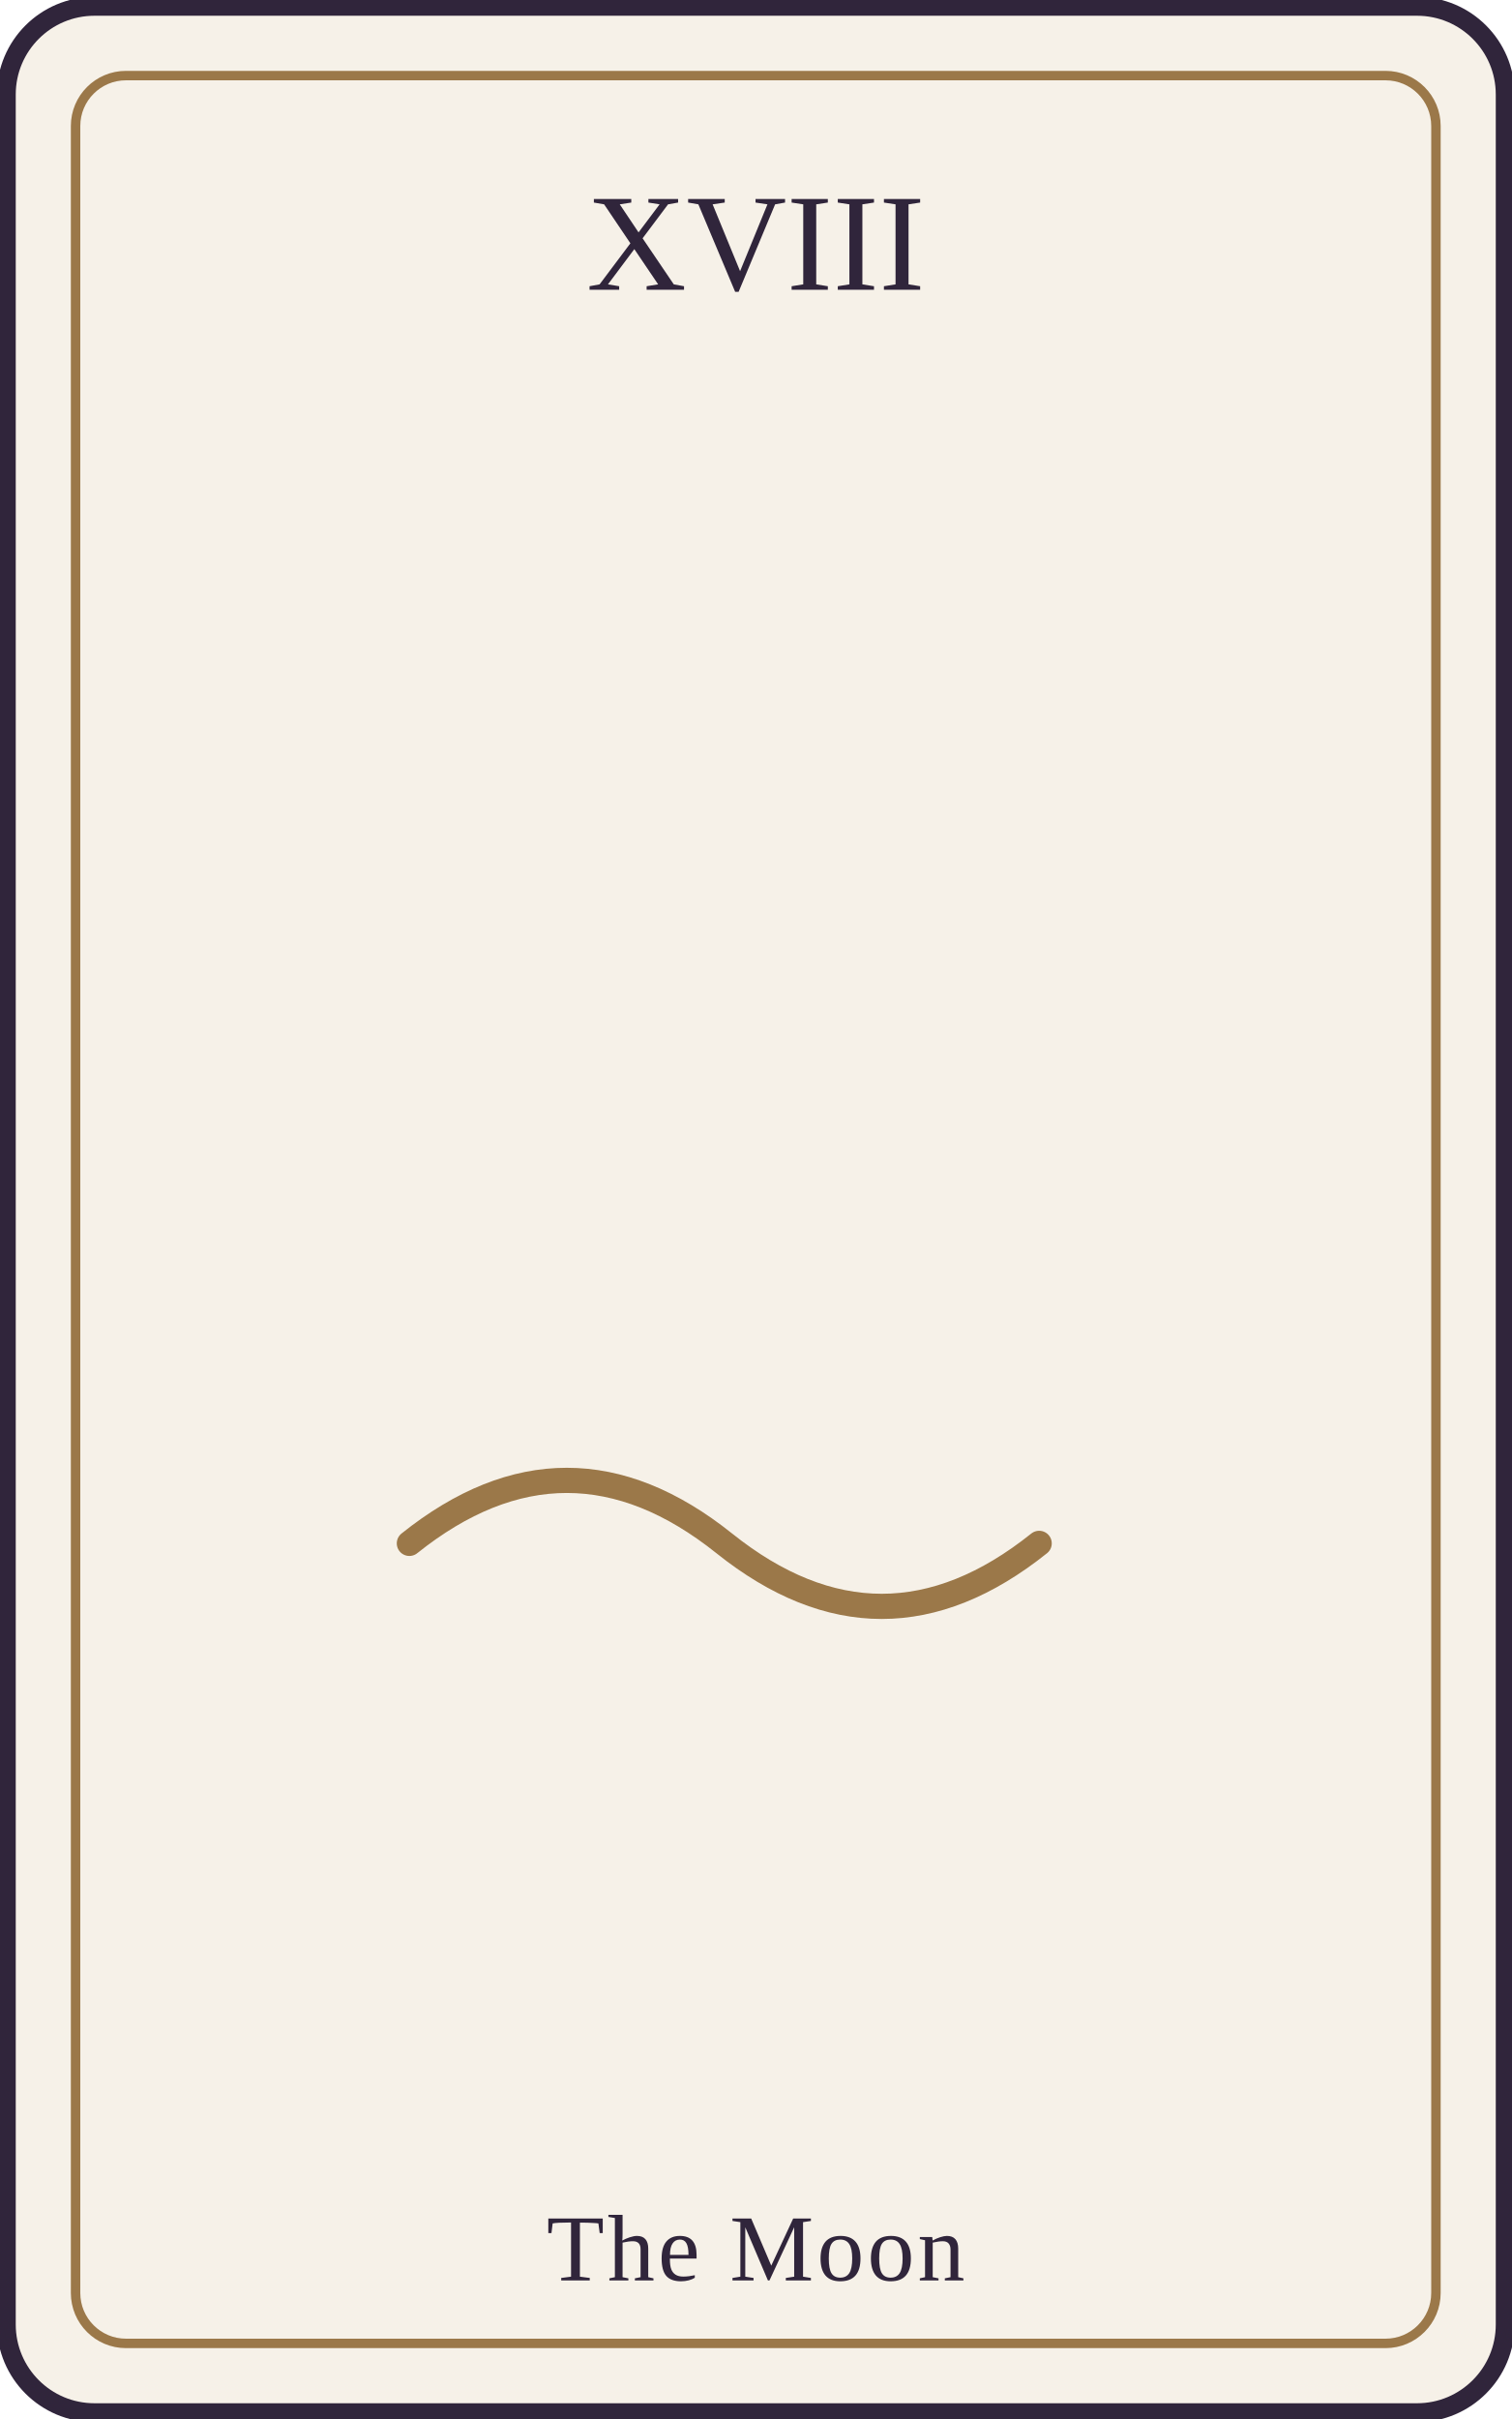
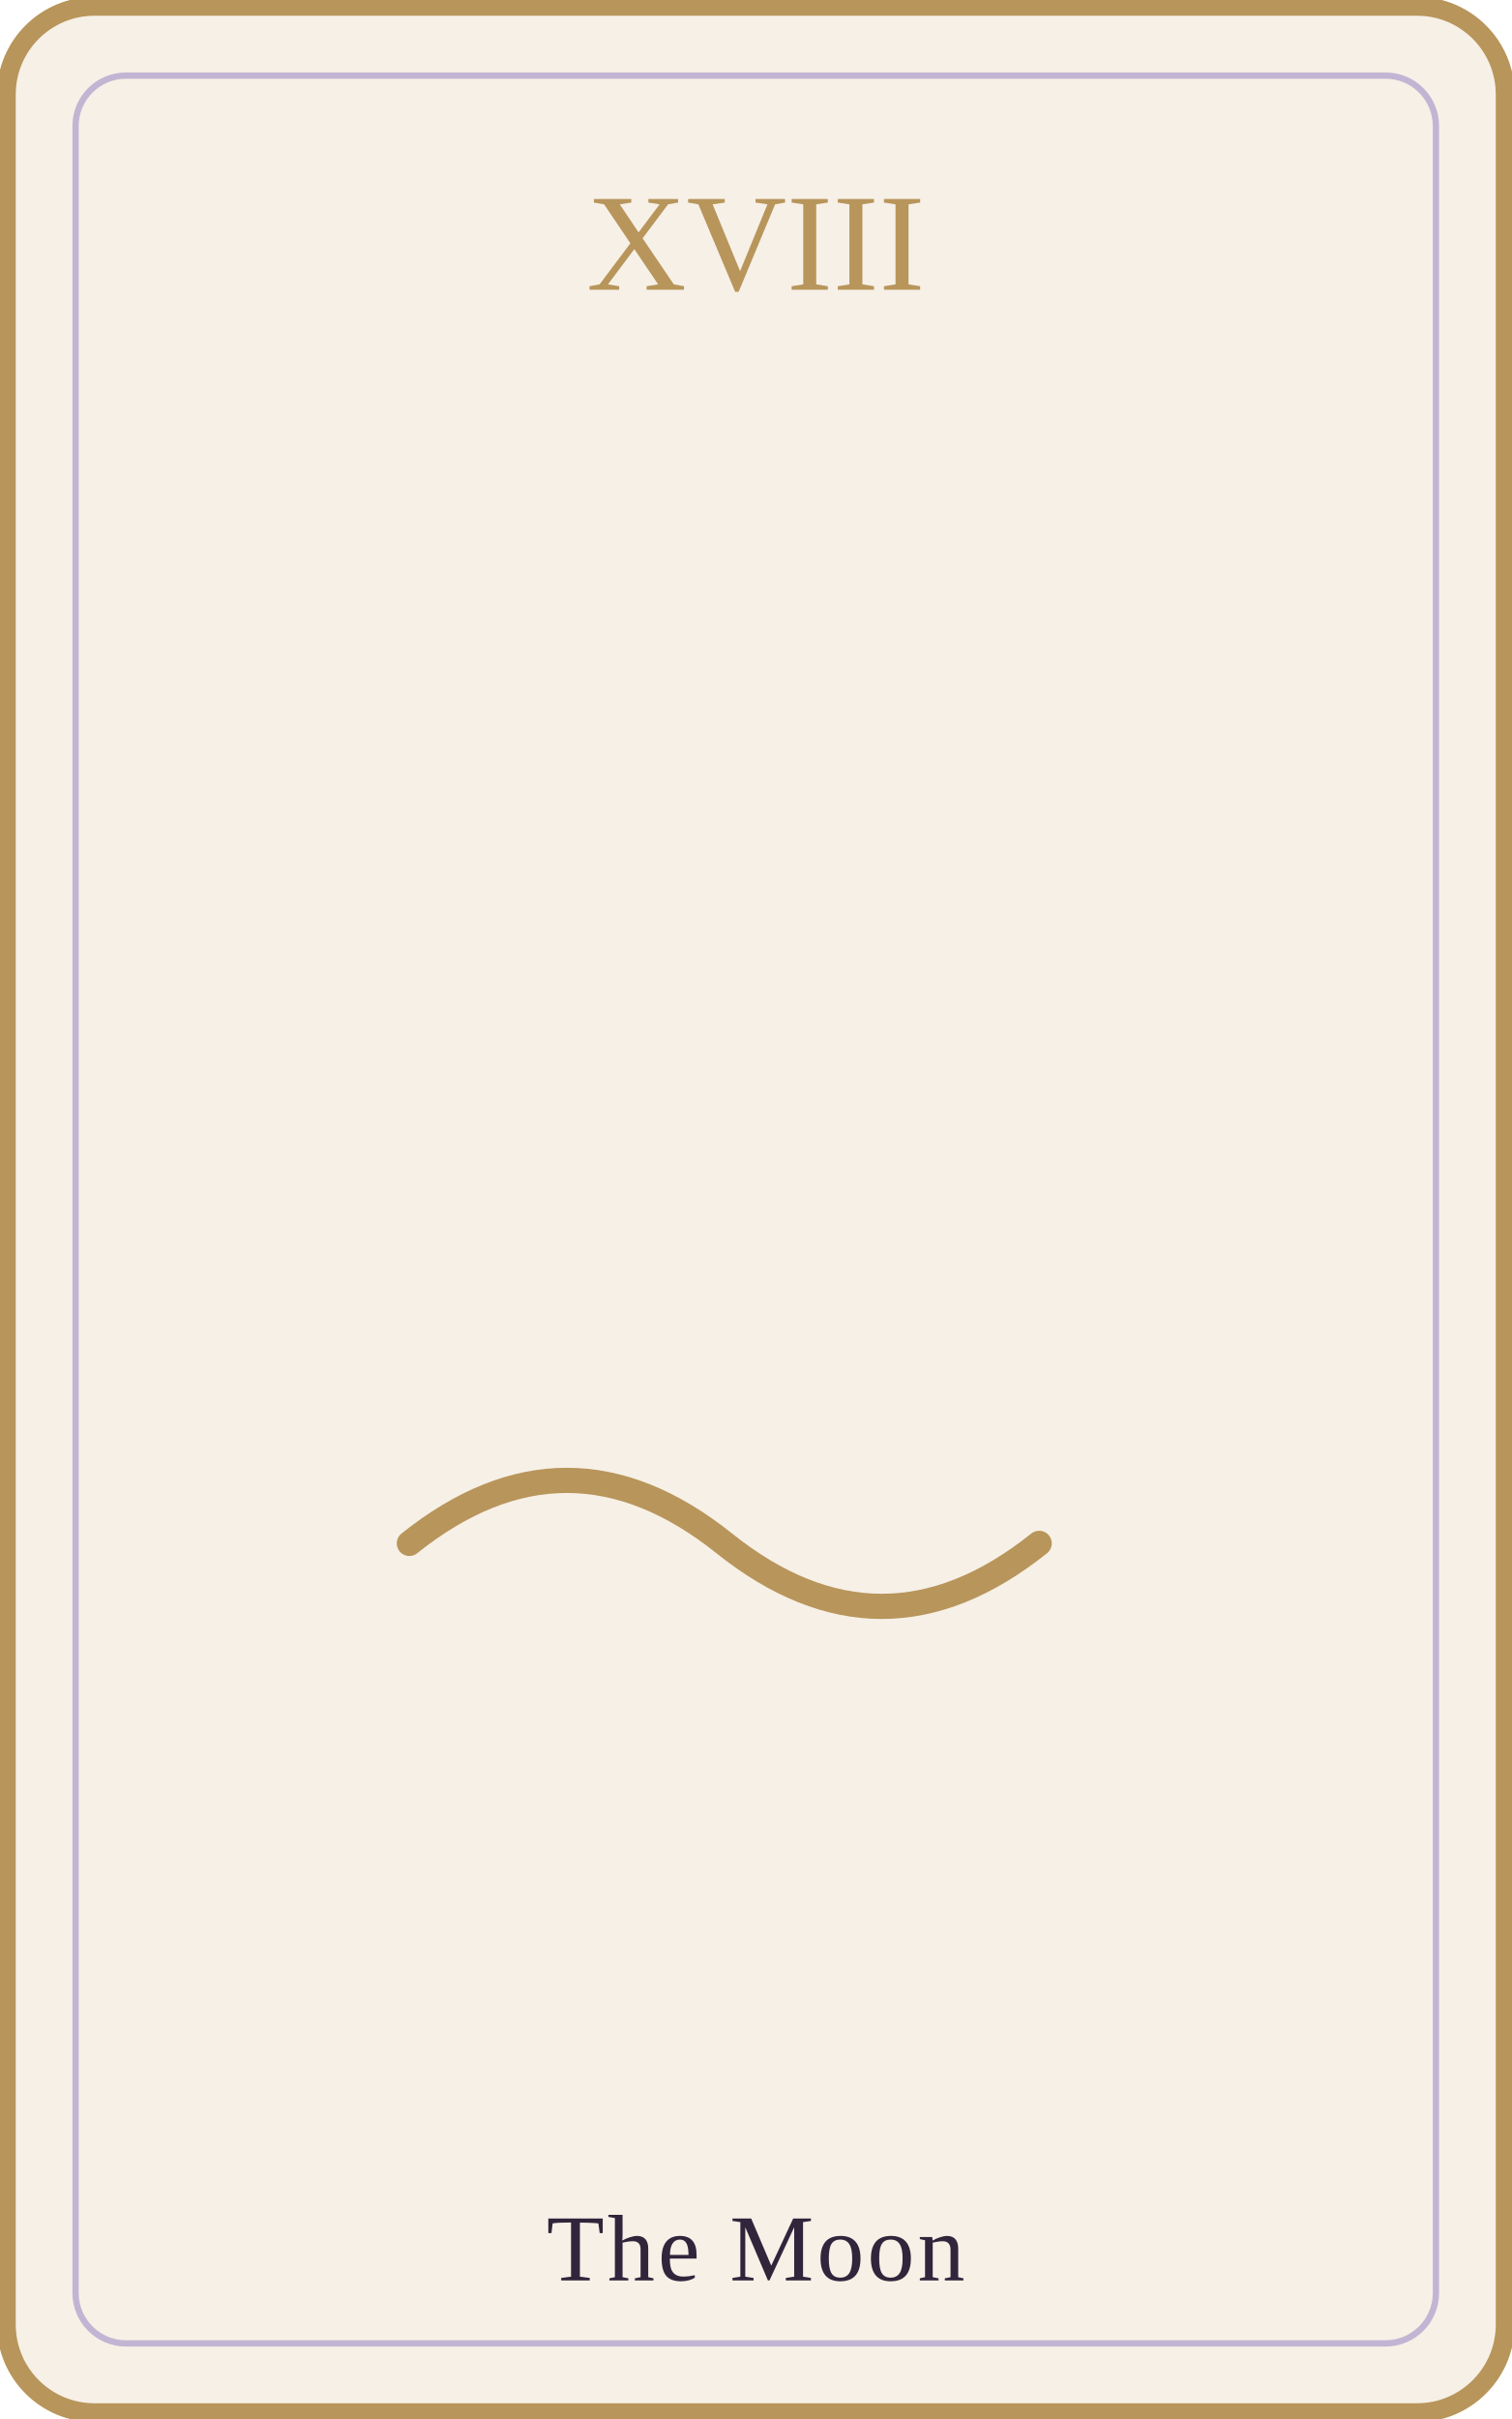
<svg xmlns="http://www.w3.org/2000/svg" viewBox="0 0 240 384" role="img" aria-label="The Moon">
-   <rect x="1" y="1" width="238" height="382" rx="14" fill="#f6f1e8" stroke="#30253b" stroke-width="3" />
-   <rect x="12" y="12" width="216" height="360" rx="8" fill="none" stroke="#9b7849" stroke-width="1.5" />
-   <text x="120" y="46" text-anchor="middle" font-family="Georgia, 'Times New Roman', serif" font-size="22" fill="#30253b">XVIII</text>
+   <rect x="1" y="1" width="238" height="382" rx="14" fill="#f6f0e7" stroke="#b8955a" stroke-width="3" />
+   <rect x="12" y="12" width="216" height="360" rx="8" fill="none" stroke="#ac9bcb" stroke-width="1" opacity="0.7" />
+   <text x="120" y="46" text-anchor="middle" font-family="Georgia, 'Times New Roman', serif" font-size="22" fill="#b8955a">XVIII</text>
  <g stroke="#30253b" stroke-width="4" fill="none" stroke-linecap="round" stroke-linejoin="round">
    <path d="M 135 135 a 32 32 0 1 0 0 64 a 24 24 0 1 1 0 -64 z" fill="#30253b" stroke="none" />
-     <path d="M 65 245 q 25 -20 50 0 q 25 20 50 0" stroke="#9b7849" />
+     <path d="M 65 245 q 25 -20 50 0 q 25 20 50 0" stroke="#b8955a" />
  </g>
  <text x="120" y="362" text-anchor="middle" font-family="Georgia, 'Times New Roman', serif" font-size="15" fill="#30253b" letter-spacing="0.5">The Moon</text>
</svg>
